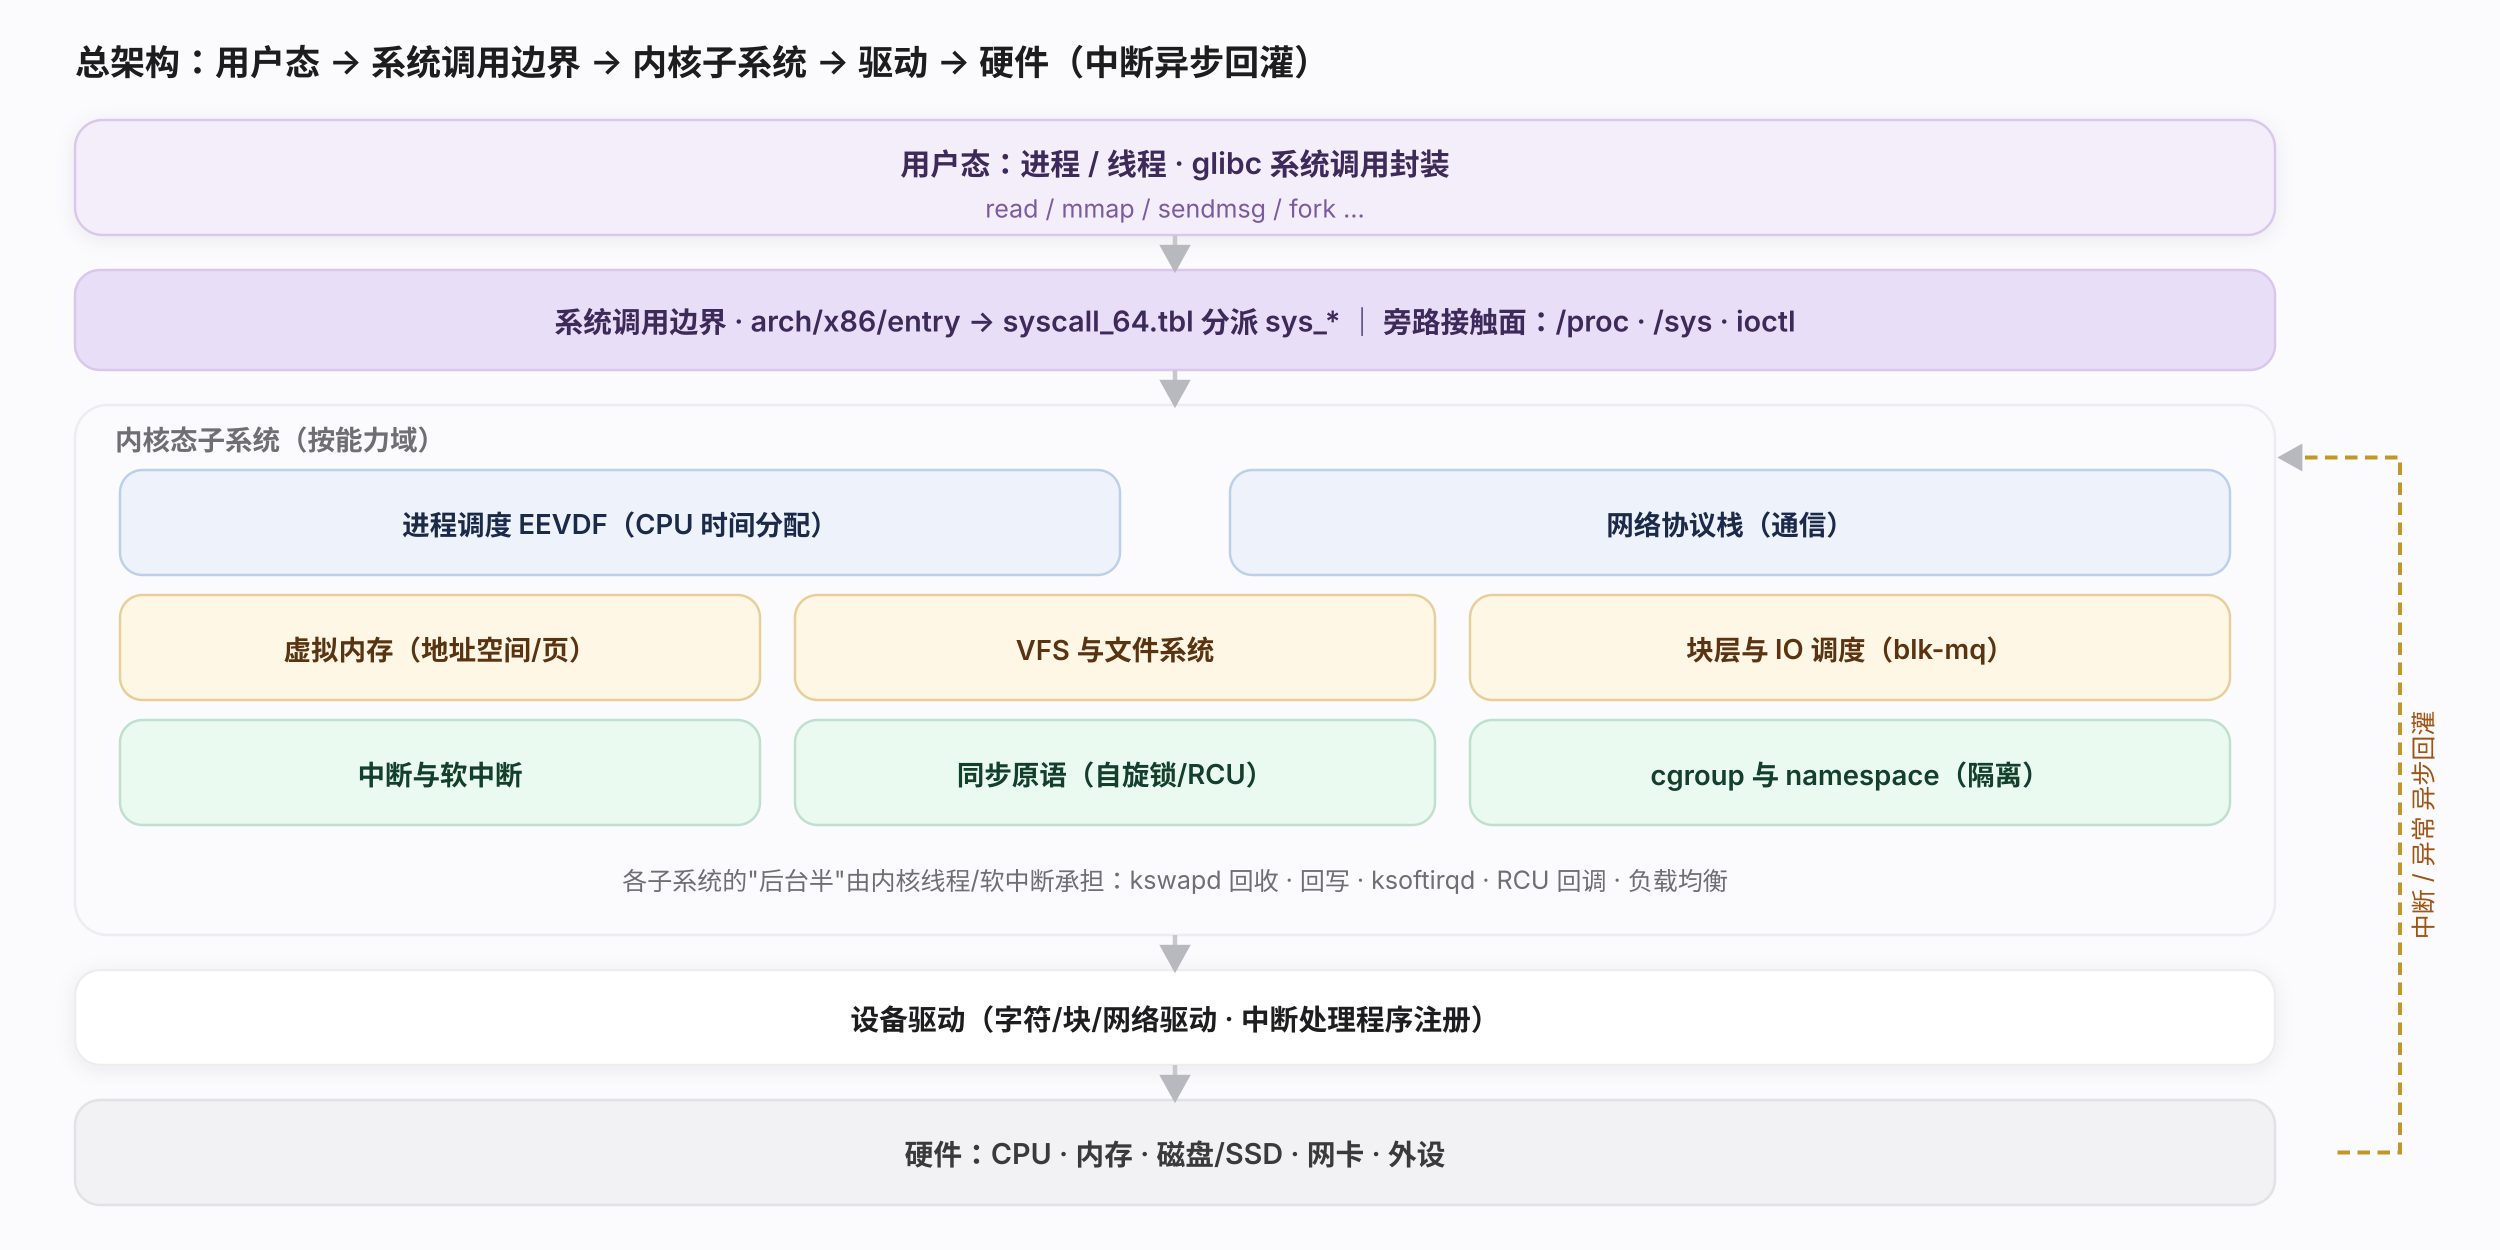
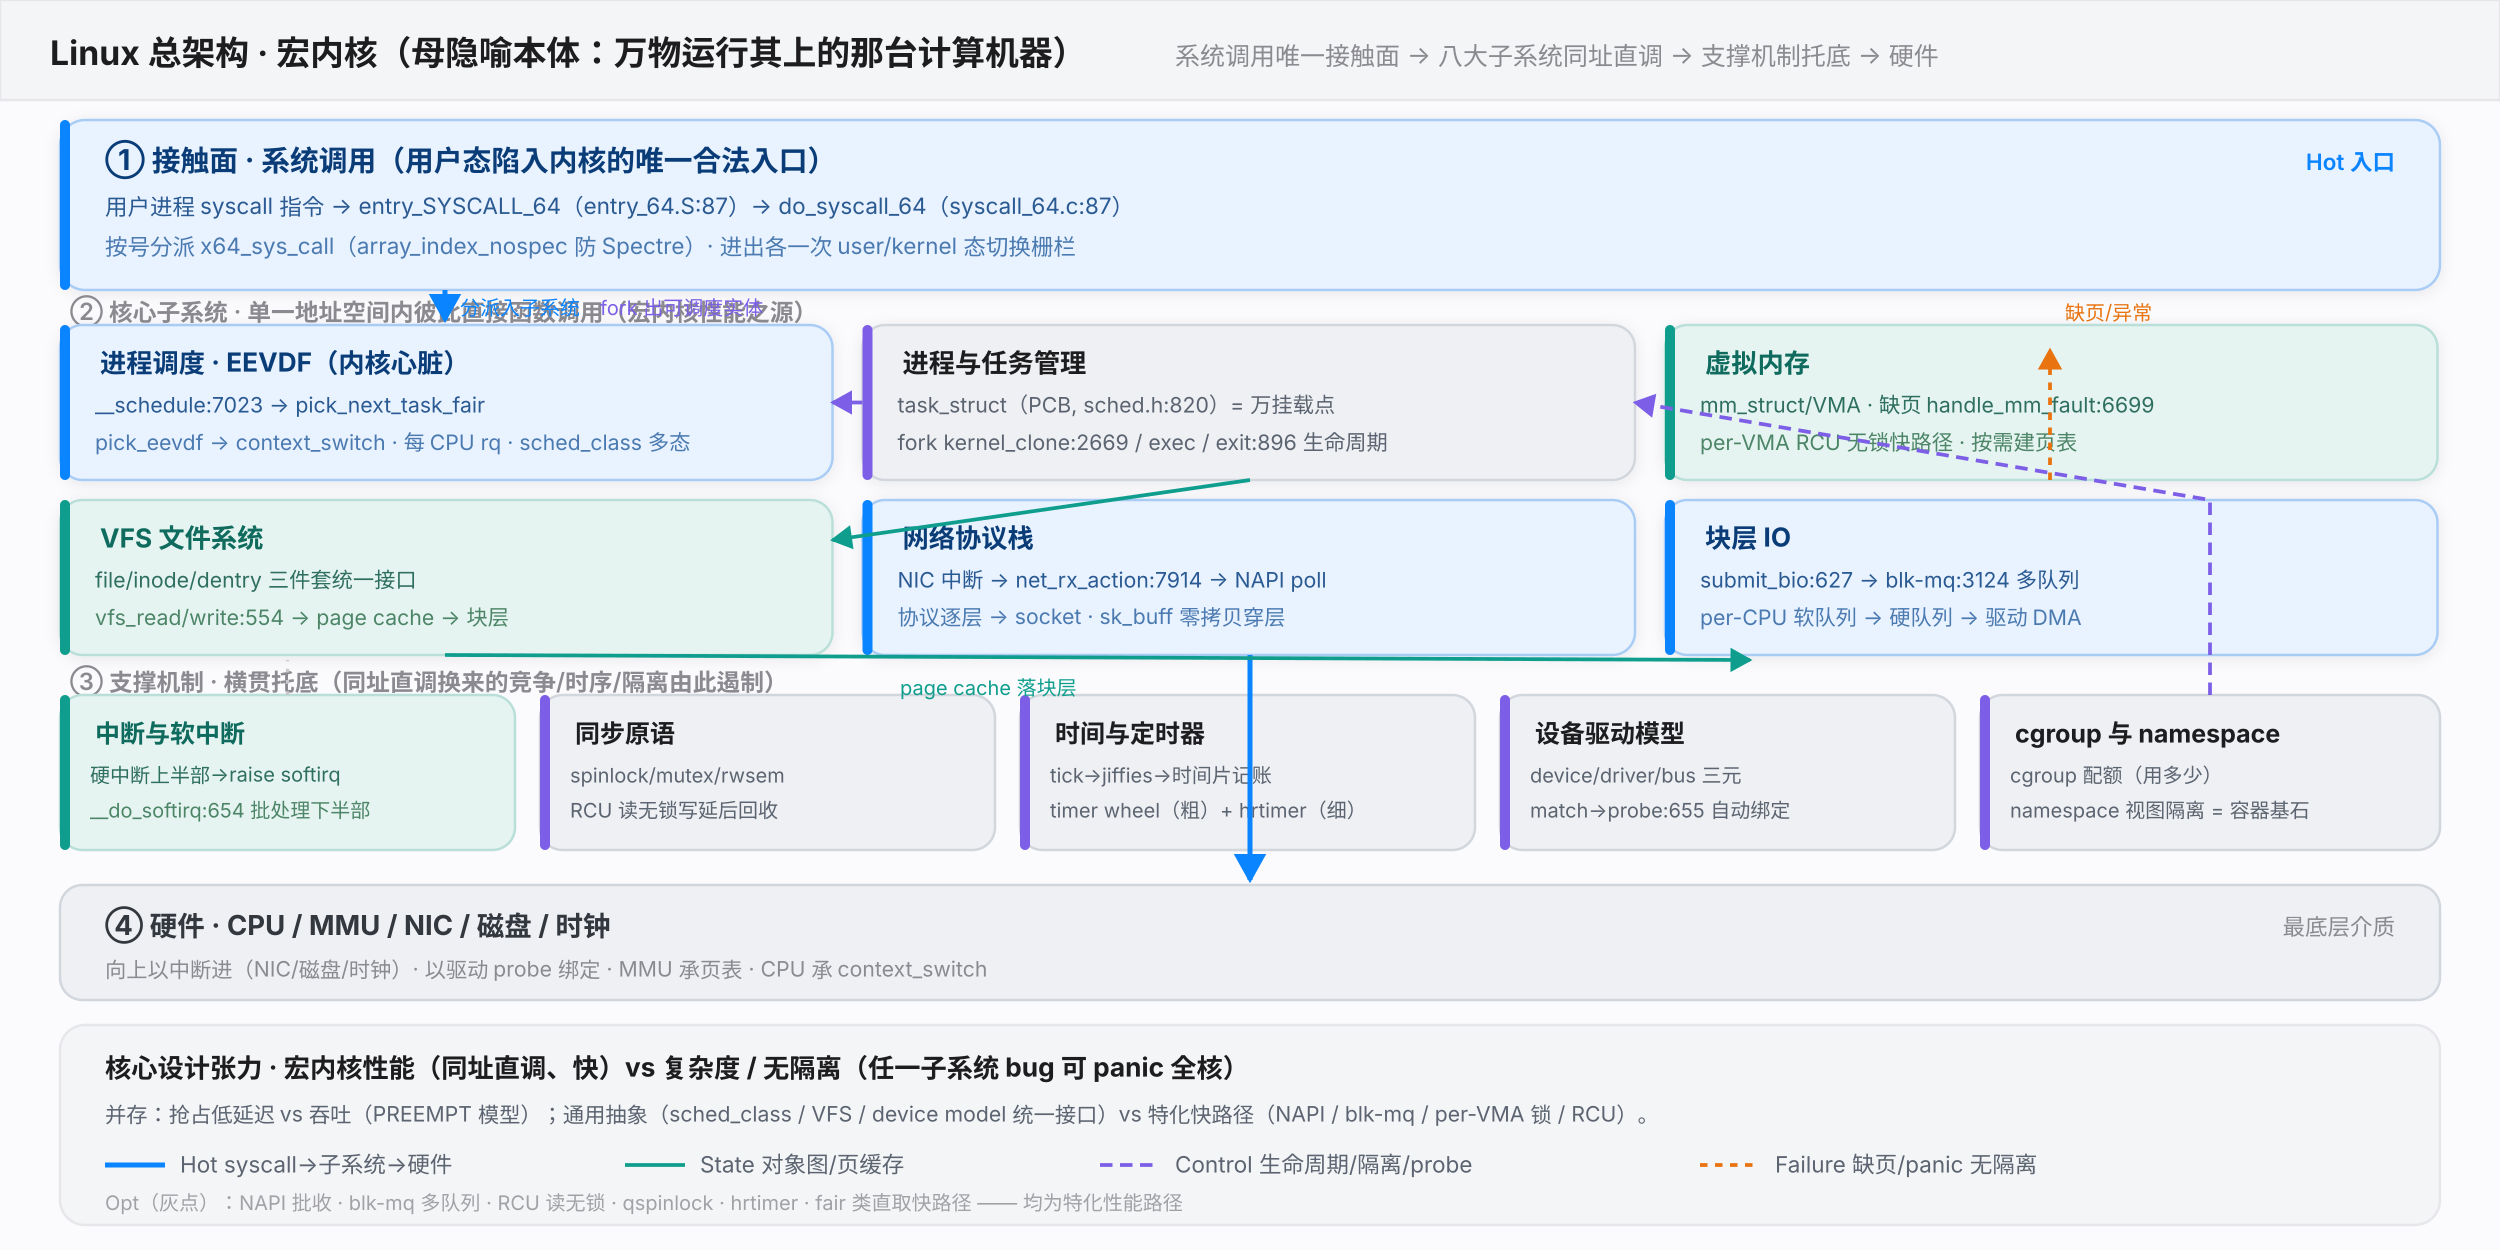
<svg xmlns="http://www.w3.org/2000/svg" width="1000" height="500" viewBox="0 0 1000 500" font-family="-apple-system,BlinkMacSystemFont,'SF Pro Display','Helvetica Neue','PingFang SC','Microsoft YaHei',sans-serif">
  <defs>
    <filter id="soft" x="-20%" y="-20%" width="140%" height="140%">
-       <feDropShadow dx="0" dy="1.5" stdDeviation="4" flood-color="#1d1d1f" flood-opacity="0.07" />
+       <feDropShadow dx="0" dy="1" stdDeviation="3" flood-color="#1d1d1f" flood-opacity="0.08" />
    </filter>
-     <marker id="ar" viewBox="0 0 10 10" refX="8" refY="5" markerWidth="7" markerHeight="7" orient="auto-start-reverse">
-       <path d="M0,0 L9,5 L0,10 z" fill="#b8b8bf" />
+     <marker id="aHot" viewBox="0 0 10 10" refX="8" refY="5" markerWidth="6.5" markerHeight="6.5" orient="auto-start-reverse">
+       <path d="M0,0 L9,5 L0,10 z" fill="#0a84ff" />
+     </marker>
+     <marker id="aCtl" viewBox="0 0 10 10" refX="8" refY="5" markerWidth="6.5" markerHeight="6.5" orient="auto-start-reverse">
+       <path d="M0,0 L9,5 L0,10 z" fill="#7c5fe6" />
+     </marker>
+     <marker id="aState" viewBox="0 0 10 10" refX="8" refY="5" markerWidth="6.5" markerHeight="6.5" orient="auto-start-reverse">
+       <path d="M0,0 L9,5 L0,10 z" fill="#0f9e8e" />
+     </marker>
+     <marker id="aFail" viewBox="0 0 10 10" refX="8" refY="5" markerWidth="6.5" markerHeight="6.5" orient="auto-start-reverse">
+       <path d="M0,0 L9,5 L0,10 z" fill="#e8730f" />
    </marker>
  </defs>
  <rect width="1000" height="500" fill="#fbfbfd" />
-   <text x="30" y="30" font-size="14" font-weight="600" fill="#1d1d1f">总架构：用户态 → 系统调用边界 → 内核子系统 → 驱动 → 硬件（中断异步回灌）</text>
-   <rect x="30" y="48" width="880" height="46" rx="11" fill="#f4eefb" stroke="#d9c7ec" filter="url(#soft)" />
-   <text x="470" y="70" font-size="12" font-weight="600" fill="#3d2a5a" text-anchor="middle">用户态：进程 / 线程 · glibc 系统调用封装</text>
-   <text x="470" y="87" font-size="10" fill="#7a5aa0" text-anchor="middle">read / mmap / sendmsg / fork …</text>
-   <rect x="30" y="108" width="880" height="40" rx="10" fill="#e9def7" stroke="#d9c7ec" />
-   <text x="470" y="133" font-size="11.5" font-weight="600" fill="#3d2a5a" text-anchor="middle">系统调用边界 · arch/x86/entry → syscall_64.tbl 分派 sys_* ｜ 旁路接触面：/proc · /sys · ioctl</text>
-   <rect x="30" y="162" width="880" height="212" rx="13" fill="#fbfbfd" stroke="#ececf1" />
-   <text x="46" y="180" font-size="11" font-weight="600" fill="#6e6e73">内核态子系统（按能力域）</text>
-   <rect x="48" y="188" width="400" height="42" rx="9" fill="#eef3fb" stroke="#bcd0ec" />
-   <text x="248" y="214" font-size="11" font-weight="600" fill="#1b2a4a" text-anchor="middle">进程调度 EEVDF（CPU 时间分配）</text>
-   <rect x="492" y="188" width="400" height="42" rx="9" fill="#eef3fb" stroke="#bcd0ec" />
-   <text x="692" y="214" font-size="11" font-weight="600" fill="#1b2a4a" text-anchor="middle">网络协议栈（通信）</text>
-   <rect x="48" y="238" width="256" height="42" rx="9" fill="#fff7e6" stroke="#e8cf9a" />
-   <text x="176" y="264" font-size="11" font-weight="600" fill="#5a3410" text-anchor="middle">虚拟内存（地址空间/页）</text>
-   <rect x="318" y="238" width="256" height="42" rx="9" fill="#fff7e6" stroke="#e8cf9a" />
-   <text x="446" y="264" font-size="11" font-weight="600" fill="#5a3410" text-anchor="middle">VFS 与文件系统</text>
-   <rect x="588" y="238" width="304" height="42" rx="9" fill="#fff7e6" stroke="#e8cf9a" />
-   <text x="740" y="264" font-size="11" font-weight="600" fill="#5a3410" text-anchor="middle">块层与 IO 调度（blk-mq）</text>
-   <rect x="48" y="288" width="256" height="42" rx="9" fill="#eafaf1" stroke="#bfe0cd" />
-   <text x="176" y="314" font-size="11" font-weight="600" fill="#12402a" text-anchor="middle">中断与软中断</text>
-   <rect x="318" y="288" width="256" height="42" rx="9" fill="#eafaf1" stroke="#bfe0cd" />
-   <text x="446" y="314" font-size="11" font-weight="600" fill="#12402a" text-anchor="middle">同步原语（自旋锁/RCU）</text>
-   <rect x="588" y="288" width="304" height="42" rx="9" fill="#eafaf1" stroke="#bfe0cd" />
-   <text x="740" y="314" font-size="11" font-weight="600" fill="#12402a" text-anchor="middle">cgroup 与 namespace（隔离）</text>
-   <text x="470" y="356" font-size="10" fill="#6e6e73" text-anchor="middle">各子系统的"后台半"由内核线程/软中断承担：kswapd 回收 · 回写 · ksoftirqd · RCU 回调 · 负载均衡</text>
-   <rect x="30" y="388" width="880" height="38" rx="10" fill="#ffffff" stroke="#ececf1" filter="url(#soft)" />
-   <text x="470" y="412" font-size="11.5" font-weight="600" fill="#1d1d1f" text-anchor="middle">设备驱动（字符/块/网络驱动 · 中断处理程序注册）</text>
-   <rect x="30" y="440" width="880" height="42" rx="10" fill="#f2f2f4" stroke="#e2e2e6" />
-   <text x="470" y="466" font-size="11.5" font-weight="600" fill="#3a3a3c" text-anchor="middle">硬件：CPU · 内存 · 磁盘/SSD · 网卡 · 外设</text>
-   <g stroke="#c7c7cc" stroke-width="1.8" fill="none">
-     <line x1="470" y1="94" x2="470" y2="108" marker-end="url(#ar)" />
-     <line x1="470" y1="148" x2="470" y2="162" marker-end="url(#ar)" />
-     <line x1="470" y1="374" x2="470" y2="388" marker-end="url(#ar)" />
-     <line x1="470" y1="426" x2="470" y2="440" marker-end="url(#ar)" />
+   <rect x="0" y="0" width="1000" height="40" fill="#f4f5f7" stroke="#e6e6eb" />
+   <text x="20" y="26" font-size="13.5" font-weight="700" fill="#1d1d1f">Linux 总架构 · 宏内核（母隐喻本体：万物运行其上的那台计算机器）</text>
+   <text x="470" y="26" font-size="10" fill="#8a8a90">系统调用唯一接触面 → 八大子系统同址直调 → 支撑机制托底 → 硬件</text>
+   <rect x="24" y="48" width="952" height="68" rx="10" fill="#e9f2ff" stroke="#a9ccf5" filter="url(#soft)" data-tid="qlife" data-lab="系统调用接触面" />
+   <rect x="24" y="48" width="4" height="68" rx="2" fill="#0a84ff" />
+   <text x="42" y="68" font-size="11.5" font-weight="700" fill="#0a3d78">① 接触面 · 系统调用（用户态陷入内核的唯一合法入口）</text>
+   <text x="42" y="86" font-size="9" fill="#2a5a92">用户进程 syscall 指令 → entry_SYSCALL_64（entry_64.S:87）→ do_syscall_64（syscall_64.c:87）</text>
+   <text x="42" y="102" font-size="9" fill="#4a7ab0">按号分派 x64_sys_call（array_index_nospec 防 Spectre）· 进出各一次 user/kernel 态切换栅栏</text>
+   <text x="958" y="68" font-size="9" fill="#0a84ff" text-anchor="end" font-weight="600">Hot 入口</text>
+   <text x="28" y="128" font-size="9.5" font-weight="600" fill="#8a8a90">② 核心子系统 · 单一地址空间内彼此直接函数调用（宏内核性能之源）</text>
+   <rect x="24" y="130" width="309" height="62" rx="9" fill="#e9f2ff" stroke="#a9ccf5" filter="url(#soft)" data-tid="opttech" data-lab="进程调度" />
+   <rect x="24" y="130" width="4" height="62" rx="2" fill="#0a84ff" />
+   <text x="40" y="149" font-size="10.5" font-weight="700" fill="#0a3d78">进程调度 · EEVDF（内核心脏）</text>
+   <text x="38" y="165" font-size="8.5" fill="#2a5a92">__schedule:7023 → pick_next_task_fair</text>
+   <text x="38" y="180" font-size="8.5" fill="#4a7ab0">pick_eevdf → context_switch · 每 CPU rq · sched_class 多态</text>
+   <rect x="345" y="130" width="309" height="62" rx="9" fill="#eef0f3" stroke="#d2d6dd" filter="url(#soft)" data-tid="execengine" data-lab="进程与任务管理" />
+   <rect x="345" y="130" width="4" height="62" rx="2" fill="#7c5fe6" />
+   <text x="361" y="149" font-size="10.5" font-weight="700" fill="#1d1d1f">进程与任务管理</text>
+   <text x="359" y="165" font-size="8.5" fill="#5b6470">task_struct（PCB, sched.h:820）= 万挂载点</text>
+   <text x="359" y="180" font-size="8.5" fill="#5b6470">fork kernel_clone:2669 / exec / exit:896 生命周期</text>
+   <rect x="666" y="130" width="309" height="62" rx="9" fill="#e6f4f1" stroke="#b9dfd8" filter="url(#soft)" data-tid="storageformat" data-lab="虚拟内存" />
+   <rect x="666" y="130" width="4" height="62" rx="2" fill="#0f9e8e" />
+   <text x="682" y="149" font-size="10.5" font-weight="700" fill="#0f6b5e">虚拟内存</text>
+   <text x="680" y="165" font-size="8.5" fill="#2f6f5f">mm_struct/VMA · 缺页 handle_mm_fault:6699</text>
+   <text x="680" y="180" font-size="8.5" fill="#4c8567">per-VMA RCU 无锁快路径 · 按需建页表</text>
+   <rect x="24" y="200" width="309" height="62" rx="9" fill="#e6f4f1" stroke="#b9dfd8" filter="url(#soft)" data-tid="transaction" data-lab="VFS 文件系统" />
+   <rect x="24" y="200" width="4" height="62" rx="2" fill="#0f9e8e" />
+   <text x="40" y="219" font-size="10.5" font-weight="700" fill="#0f6b5e">VFS 文件系统</text>
+   <text x="38" y="235" font-size="8.5" fill="#2f6f5f">file/inode/dentry 三件套统一接口</text>
+   <text x="38" y="250" font-size="8.5" fill="#4c8567">vfs_read/write:554 → page cache → 块层</text>
+   <rect x="345" y="200" width="309" height="62" rx="9" fill="#e9f2ff" stroke="#a9ccf5" filter="url(#soft)" data-tid="compaction" data-lab="网络协议栈" />
+   <rect x="345" y="200" width="4" height="62" rx="2" fill="#0a84ff" />
+   <text x="361" y="219" font-size="10.5" font-weight="700" fill="#0a3d78">网络协议栈</text>
+   <text x="359" y="235" font-size="8.5" fill="#2a5a92">NIC 中断 → net_rx_action:7914 → NAPI poll</text>
+   <text x="359" y="250" font-size="8.5" fill="#4a7ab0">协议逐层 → socket · sk_buff 零拷贝穿层</text>
+   <rect x="666" y="200" width="309" height="62" rx="9" fill="#e9f2ff" stroke="#a9ccf5" filter="url(#soft)" data-tid="metadata" data-lab="块层 IO" />
+   <rect x="666" y="200" width="4" height="62" rx="2" fill="#0a84ff" />
+   <text x="682" y="219" font-size="10.5" font-weight="700" fill="#0a3d78">块层 IO</text>
+   <text x="680" y="235" font-size="8.5" fill="#2a5a92">submit_bio:627 → blk-mq:3124 多队列</text>
+   <text x="680" y="250" font-size="8.5" fill="#4a7ab0">per-CPU 软队列 → 硬队列 → 驱动 DMA</text>
+   <text x="28" y="276" font-size="9.5" font-weight="600" fill="#8a8a90">③ 支撑机制 · 横贯托底（同址直调换来的竞争/时序/隔离由此遏制）</text>
+   <rect x="24" y="278" width="182" height="62" rx="9" fill="#e6f4f1" stroke="#b9dfd8" data-tid="workload" data-lab="中断与软中断" />
+   <rect x="24" y="278" width="4" height="62" rx="2" fill="#0f9e8e" />
+   <text x="38" y="297" font-size="10" font-weight="700" fill="#0f6b5e">中断与软中断</text>
+   <text x="36" y="313" font-size="8" fill="#2f6f5f">硬中断上半部→raise softirq</text>
+   <text x="36" y="327" font-size="8" fill="#4c8567">__do_softirq:654 批处理下半部</text>
+   <rect x="216" y="278" width="182" height="62" rx="9" fill="#eef0f3" stroke="#d2d6dd" data-tid="tabletsched" data-lab="同步原语" />
+   <rect x="216" y="278" width="4" height="62" rx="2" fill="#7c5fe6" />
+   <text x="230" y="297" font-size="10" font-weight="700" fill="#1d1d1f">同步原语</text>
+   <text x="228" y="313" font-size="8" fill="#5b6470">spinlock/mutex/rwsem</text>
+   <text x="228" y="327" font-size="8" fill="#5b6470">RCU 读无锁写延后回收</text>
+   <rect x="408" y="278" width="182" height="62" rx="9" fill="#eef0f3" stroke="#d2d6dd" data-tid="dcl" data-lab="时间与定时器" />
+   <rect x="408" y="278" width="4" height="62" rx="2" fill="#7c5fe6" />
+   <text x="422" y="297" font-size="10" font-weight="700" fill="#1d1d1f">时间与定时器</text>
+   <text x="420" y="313" font-size="8" fill="#5b6470">tick→jiffies→时间片记账</text>
+   <text x="420" y="327" font-size="8" fill="#5b6470">timer wheel（粗）+ hrtimer（细）</text>
+   <rect x="600" y="278" width="182" height="62" rx="9" fill="#eef0f3" stroke="#d2d6dd" data-tid="schemachange" data-lab="设备驱动模型" />
+   <rect x="600" y="278" width="4" height="62" rx="2" fill="#7c5fe6" />
+   <text x="614" y="297" font-size="10" font-weight="700" fill="#1d1d1f">设备驱动模型</text>
+   <text x="612" y="313" font-size="8" fill="#5b6470">device/driver/bus 三元</text>
+   <text x="612" y="327" font-size="8" fill="#5b6470">match→probe:655 自动绑定</text>
+   <rect x="792" y="278" width="184" height="62" rx="9" fill="#eef0f3" stroke="#d2d6dd" data-tid="load" data-lab="cgroup 与 namespace" />
+   <rect x="792" y="278" width="4" height="62" rx="2" fill="#7c5fe6" />
+   <text x="806" y="297" font-size="10" font-weight="700" fill="#1d1d1f">cgroup 与 namespace</text>
+   <text x="804" y="313" font-size="8" fill="#5b6470">cgroup 配额（用多少）</text>
+   <text x="804" y="327" font-size="8" fill="#5b6470">namespace 视图隔离 = 容器基石</text>
+   <rect x="24" y="354" width="952" height="46" rx="9" fill="#eef0f3" stroke="#d2d6dd" />
+   <text x="42" y="374" font-size="11" font-weight="700" fill="#33373e">④ 硬件 · CPU / MMU / NIC / 磁盘 / 时钟</text>
+   <text x="42" y="391" font-size="8.5" fill="#8a8a90">向上以中断进（NIC/磁盘/时钟）· 以驱动 probe 绑定 · MMU 承页表 · CPU 承 context_switch</text>
+   <text x="958" y="374" font-size="9" fill="#8a8a90" text-anchor="end">最底层介质</text>
+   <g stroke="#0a84ff" stroke-width="2" fill="none">
+     <line x1="178" y1="116" x2="178" y2="128" marker-end="url(#aHot)" />
+     <line x1="500" y1="262" x2="500" y2="352" marker-end="url(#aHot)" />
  </g>
-   <path d="M935,461 L960,461 L960,183 L912,183" stroke="#c1962a" stroke-width="1.6" fill="none" stroke-dasharray="5 3" marker-end="url(#ar)" />
-   <text x="973" y="330" font-size="10" fill="#a05411" text-anchor="middle" transform="rotate(-90 973 330)">中断 / 异常 异步回灌</text>
+   <text x="184" y="126" font-size="8" fill="#0a84ff">分派入子系统</text>
+   <g stroke="#7c5fe6" stroke-width="1.5" stroke-dasharray="5 3" fill="none">
+     <line x1="345" y1="161" x2="333" y2="161" marker-end="url(#aCtl)" />
+     <path d="M884,278 L884,200 L654,161" marker-end="url(#aCtl)" />
+   </g>
+   <text x="240" y="126" font-size="8" fill="#7c5fe6">fork 出可调度实体</text>
+   <g stroke="#0f9e8e" stroke-width="1.5" fill="none">
+     <line x1="178" y1="262" x2="700" y2="264" marker-end="url(#aState)" />
+     <line x1="500" y1="192" x2="333" y2="216" marker-end="url(#aState)" />
+   </g>
+   <text x="360" y="278" font-size="8" fill="#0f9e8e">page cache 落块层</text>
+   <path d="M820,192 L820,140" stroke="#e8730f" stroke-width="1.5" stroke-dasharray="3 3" fill="none" marker-end="url(#aFail)" />
+   <text x="826" y="128" font-size="8" fill="#e8730f">缺页/异常</text>
+   <line x1="115" y1="278" x2="115" y2="264" stroke="#c7c7cc" stroke-width="1.3" stroke-dasharray="1.5 3" fill="none" />
+   <rect x="24" y="410" width="952" height="80" rx="10" fill="#f4f5f7" stroke="#e6e6eb" />
+   <text x="42" y="431" font-size="10.5" font-weight="700" fill="#1d1d1f">核心设计张力 · 宏内核性能（同址直调、快）vs 复杂度 / 无隔离（任一子系统 bug 可 panic 全核）</text>
+   <text x="42" y="449" font-size="8.5" fill="#5b6470">并存：抢占低延迟 vs 吞吐（PREEMPT 模型）；通用抽象（sched_class / VFS / device model 统一接口）vs 特化快路径（NAPI / blk-mq / per-VMA 锁 / RCU）。</text>
+   <g font-size="9" fill="#5b6470">
+     <line x1="42" y1="466" x2="66" y2="466" stroke="#0a84ff" stroke-width="2" />
+     <text x="72" y="469">Hot syscall→子系统→硬件</text>
+     <line x1="250" y1="466" x2="274" y2="466" stroke="#0f9e8e" stroke-width="1.5" />
+     <text x="280" y="469">State 对象图/页缓存</text>
+     <line x1="440" y1="466" x2="464" y2="466" stroke="#7c5fe6" stroke-width="1.5" stroke-dasharray="5 3" />
+     <text x="470" y="469">Control 生命周期/隔离/probe</text>
+     <line x1="680" y1="466" x2="704" y2="466" stroke="#e8730f" stroke-width="1.5" stroke-dasharray="3 3" />
+     <text x="710" y="469">Failure 缺页/panic 无隔离</text>
+     <text x="42" y="484" font-size="8" fill="#a1a1a6">Opt（灰点）：NAPI 批收 · blk-mq 多队列 · RCU 读无锁 · qspinlock · hrtimer · fair 类直取快路径 —— 均为特化性能路径</text>
+   </g>
</svg>
